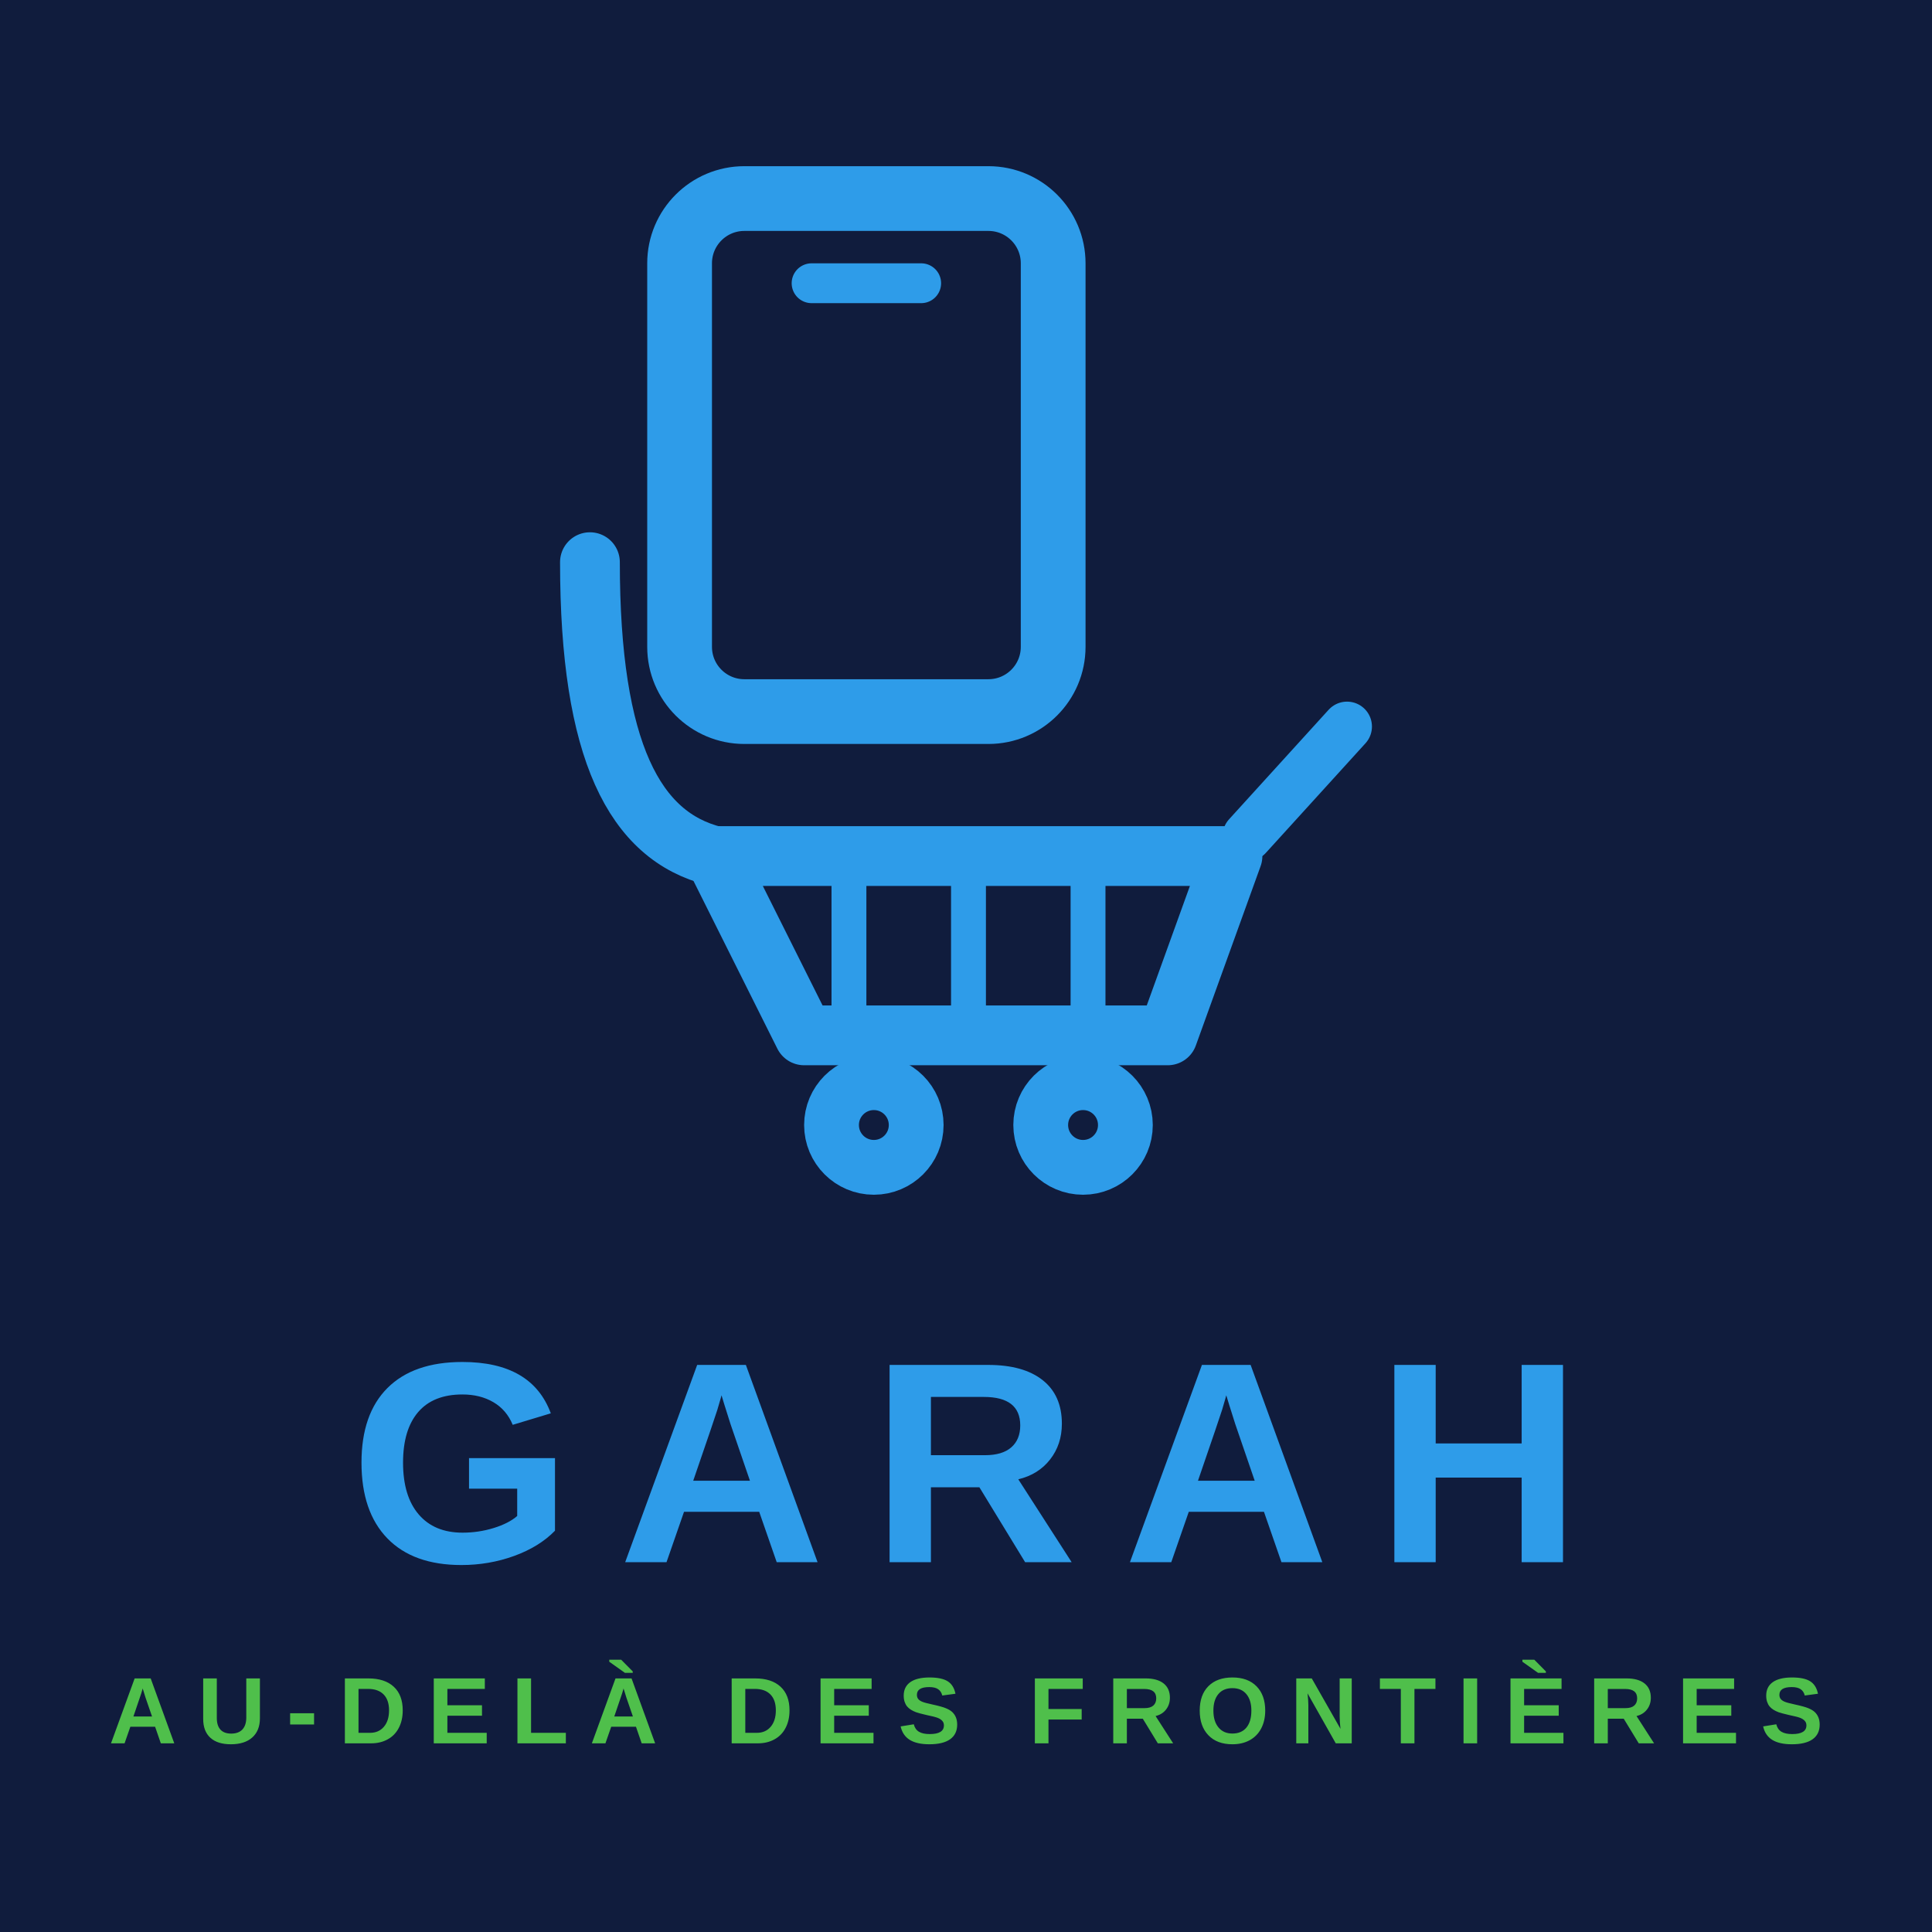
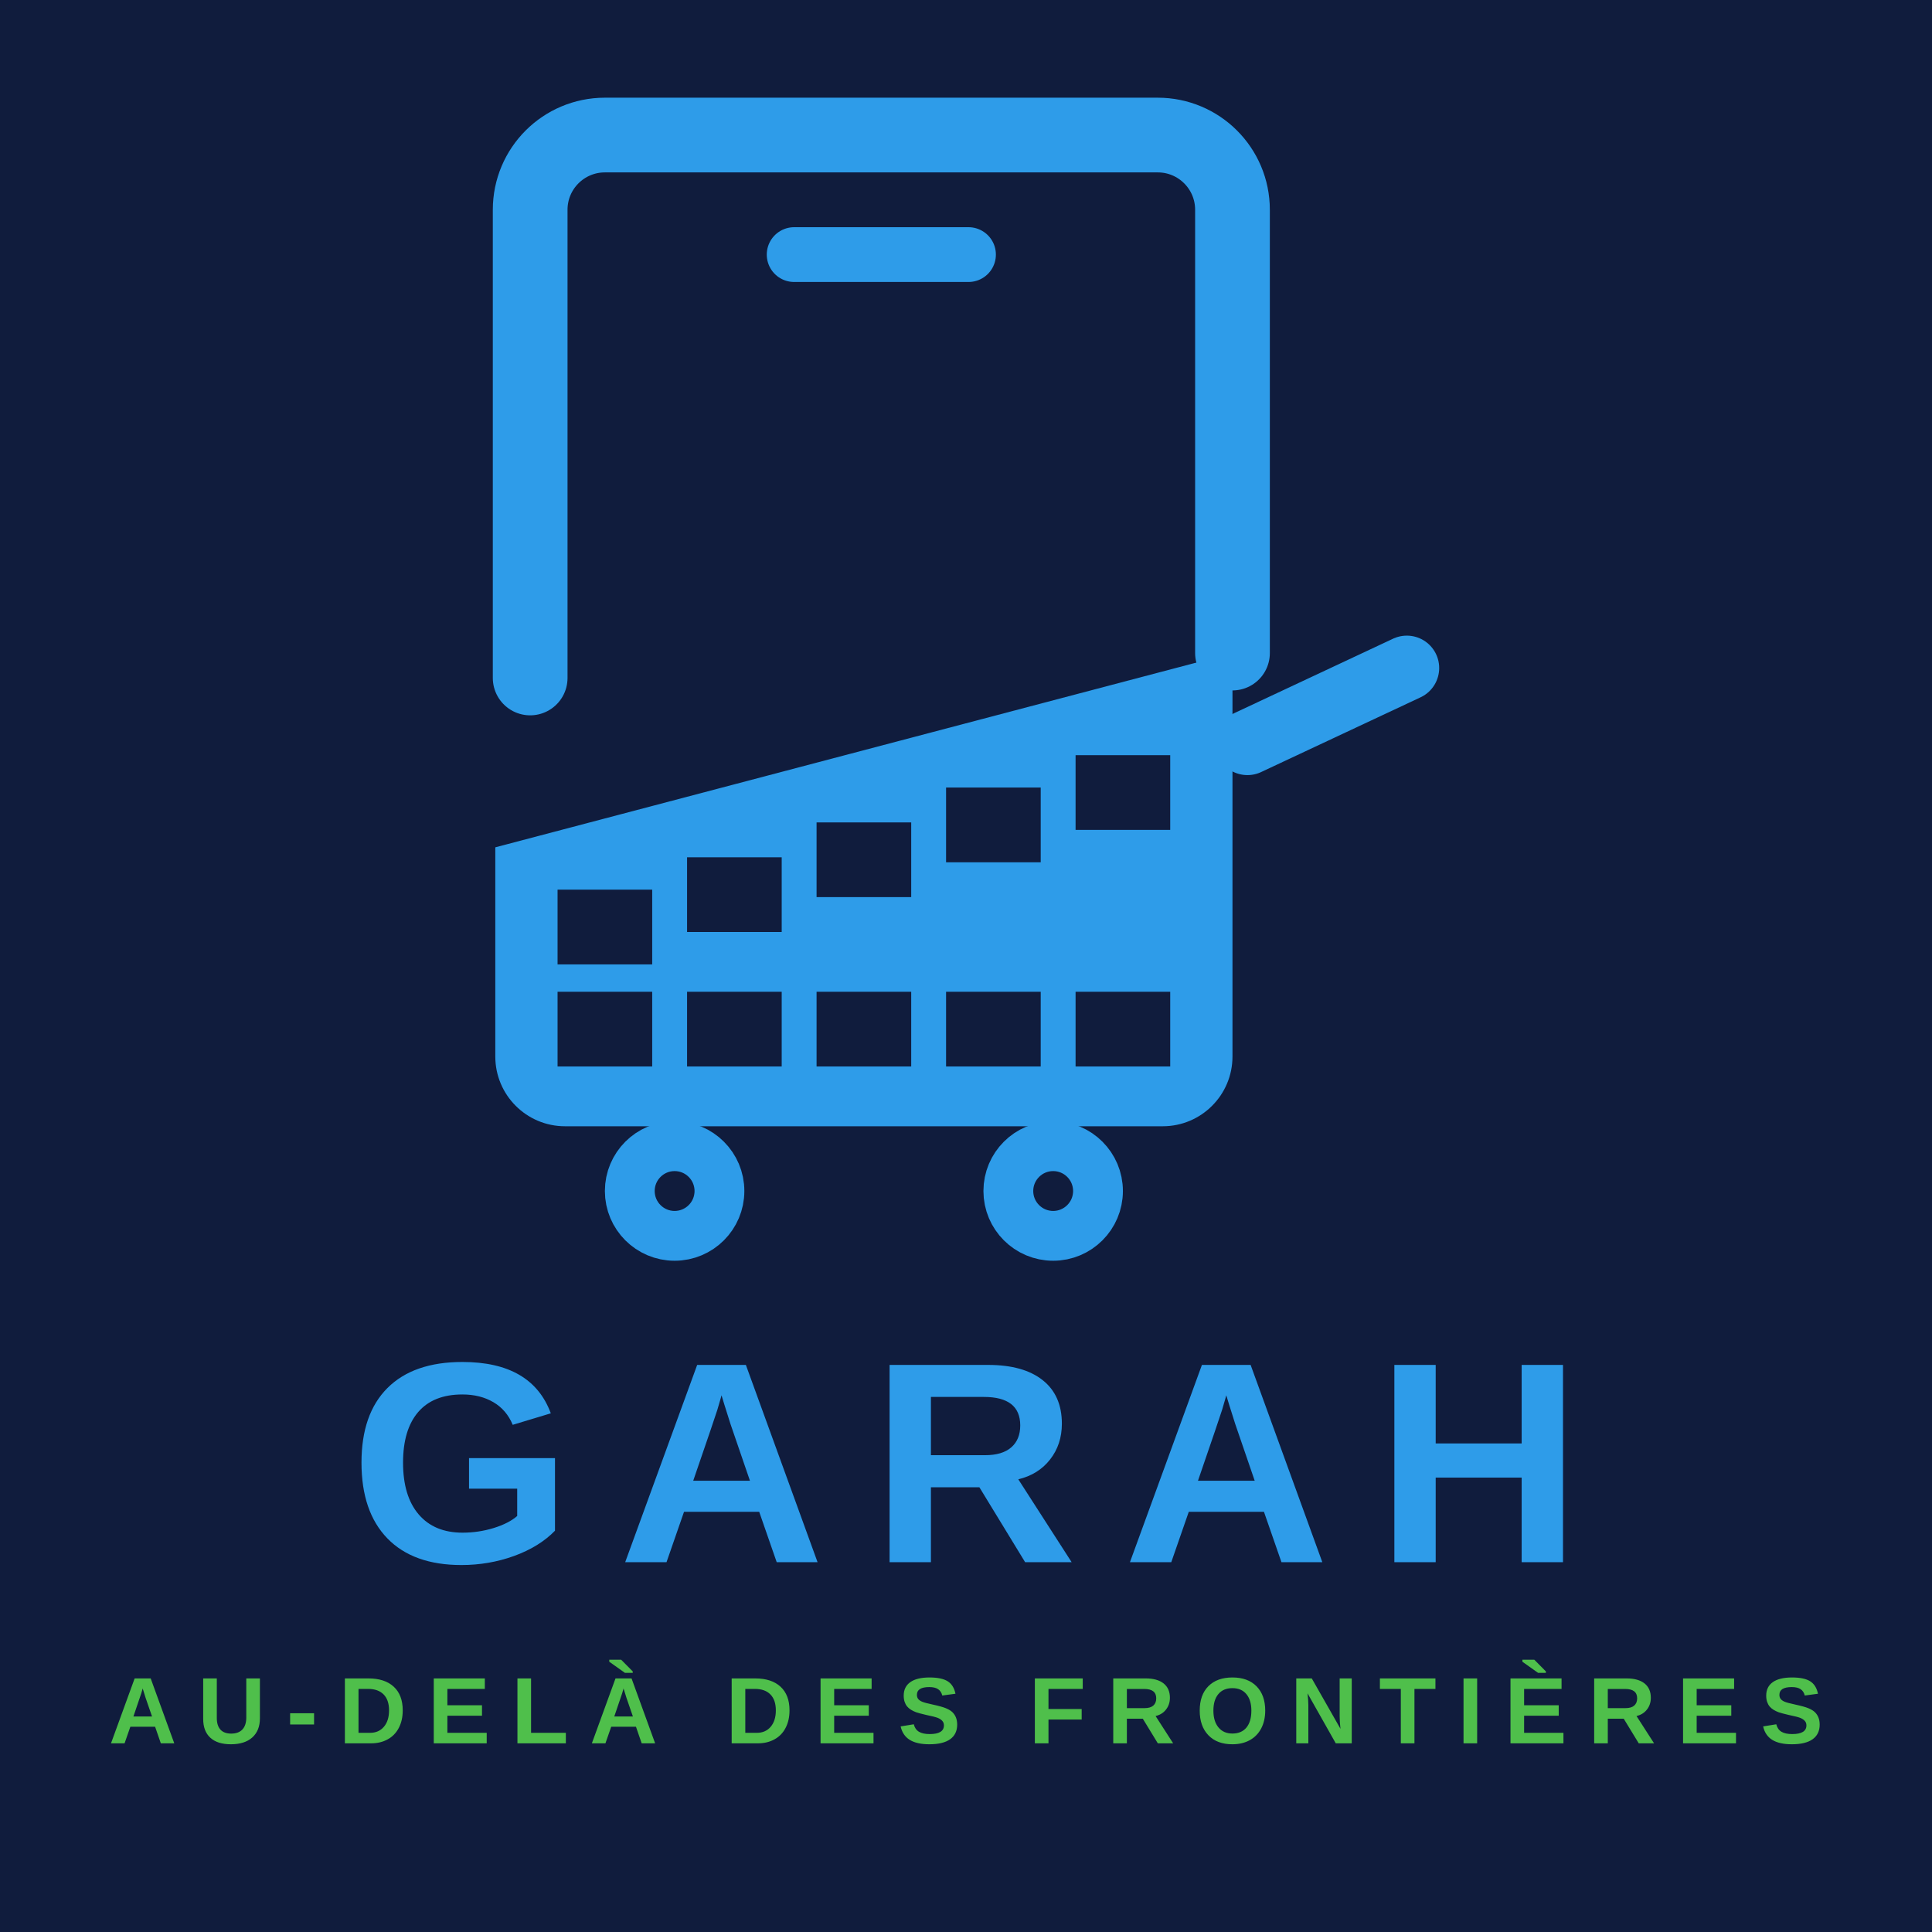
<svg xmlns="http://www.w3.org/2000/svg" viewBox="0 0 512 512" width="512" height="512" role="img" aria-label="GARAH">
  <rect width="512" height="512" fill="#101C3D" />
  <g transform="translate(256 180) scale(0.66) translate(-256 -256)">
-     <g transform="translate(-45 23)" fill="none" stroke="#2E9CE9" stroke-linecap="round" stroke-linejoin="round">
-       <rect x="186" y="40" width="150" height="206" rx="26" stroke-width="26" />
-       <path d="M239 74 h44" stroke-width="16" />
-       <path d="M150 186 C 150 262, 168 296, 200 304" stroke-width="24" />
-       <path d="M200 304 H408 L382 376 H236 Z" stroke-width="24" />
-       <path d="M414 296 L454 252" stroke-width="20" />
-       <g stroke-width="14">
-         <path d="M254 306 v68" />
-         <path d="M302 306 v68" />
-         <path d="M350 306 v68" />
-       </g>
-       <circle cx="264" cy="412" r="17" stroke-width="22" />
-       <circle cx="348" cy="412" r="17" stroke-width="22" />
+     <g transform="translate(-37 -6.5)" fill="#2E9CE9">
+       <path fill="none" stroke="#2E9CE9" stroke-width="30" stroke-linecap="round" stroke-linejoin="round" d="M118 262 V 74 a30 30 0 0 1 30-30 H 370 a30 30 0 0 1 30 30 V 252" />
+       <path fill="none" stroke="#2E9CE9" stroke-width="22" stroke-linecap="round" d="M224 92 h70" />
+       <path fill="none" stroke="#2E9CE9" stroke-width="26" stroke-linecap="round" d="M406 288 L470 258" />
+       <path fill-rule="evenodd" d="       M104 330 L400 252 L400 414 a28 28 0 0 1 -28 28 H132 a28 28 0 0 1 -28 -28 Z       M129 347 h38 v30 h-38 z       M181 334 h38 v30 h-38 z       M233 320 h38 v30 h-38 z       M285 306 h38 v30 h-38 z       M337 293 h38 v30 h-38 z       M129 388 h38 v30 h-38 z       M181 388 h38 v30 h-38 z       M233 388 h38 v30 h-38 z       M285 388 h38 v30 h-38 z       M337 388 h38 v30 h-38 z" />
+       <circle cx="176" cy="468" r="18" fill="none" stroke="#2E9CE9" stroke-width="20" />
+       <circle cx="328" cy="468" r="18" fill="none" stroke="#2E9CE9" stroke-width="20" />
    </g>
  </g>
  <text x="256" y="414" text-anchor="middle" font-family="Arial, Helvetica, sans-serif" font-weight="700" font-size="76" letter-spacing="12" fill="#2E9CE9">GARAH</text>
  <text x="256" y="462" text-anchor="middle" font-family="Arial, Helvetica, sans-serif" font-weight="600" font-size="25" letter-spacing="5.5" fill="#4FBF4B">AU-DELÀ DES FRONTIÈRES</text>
</svg>
